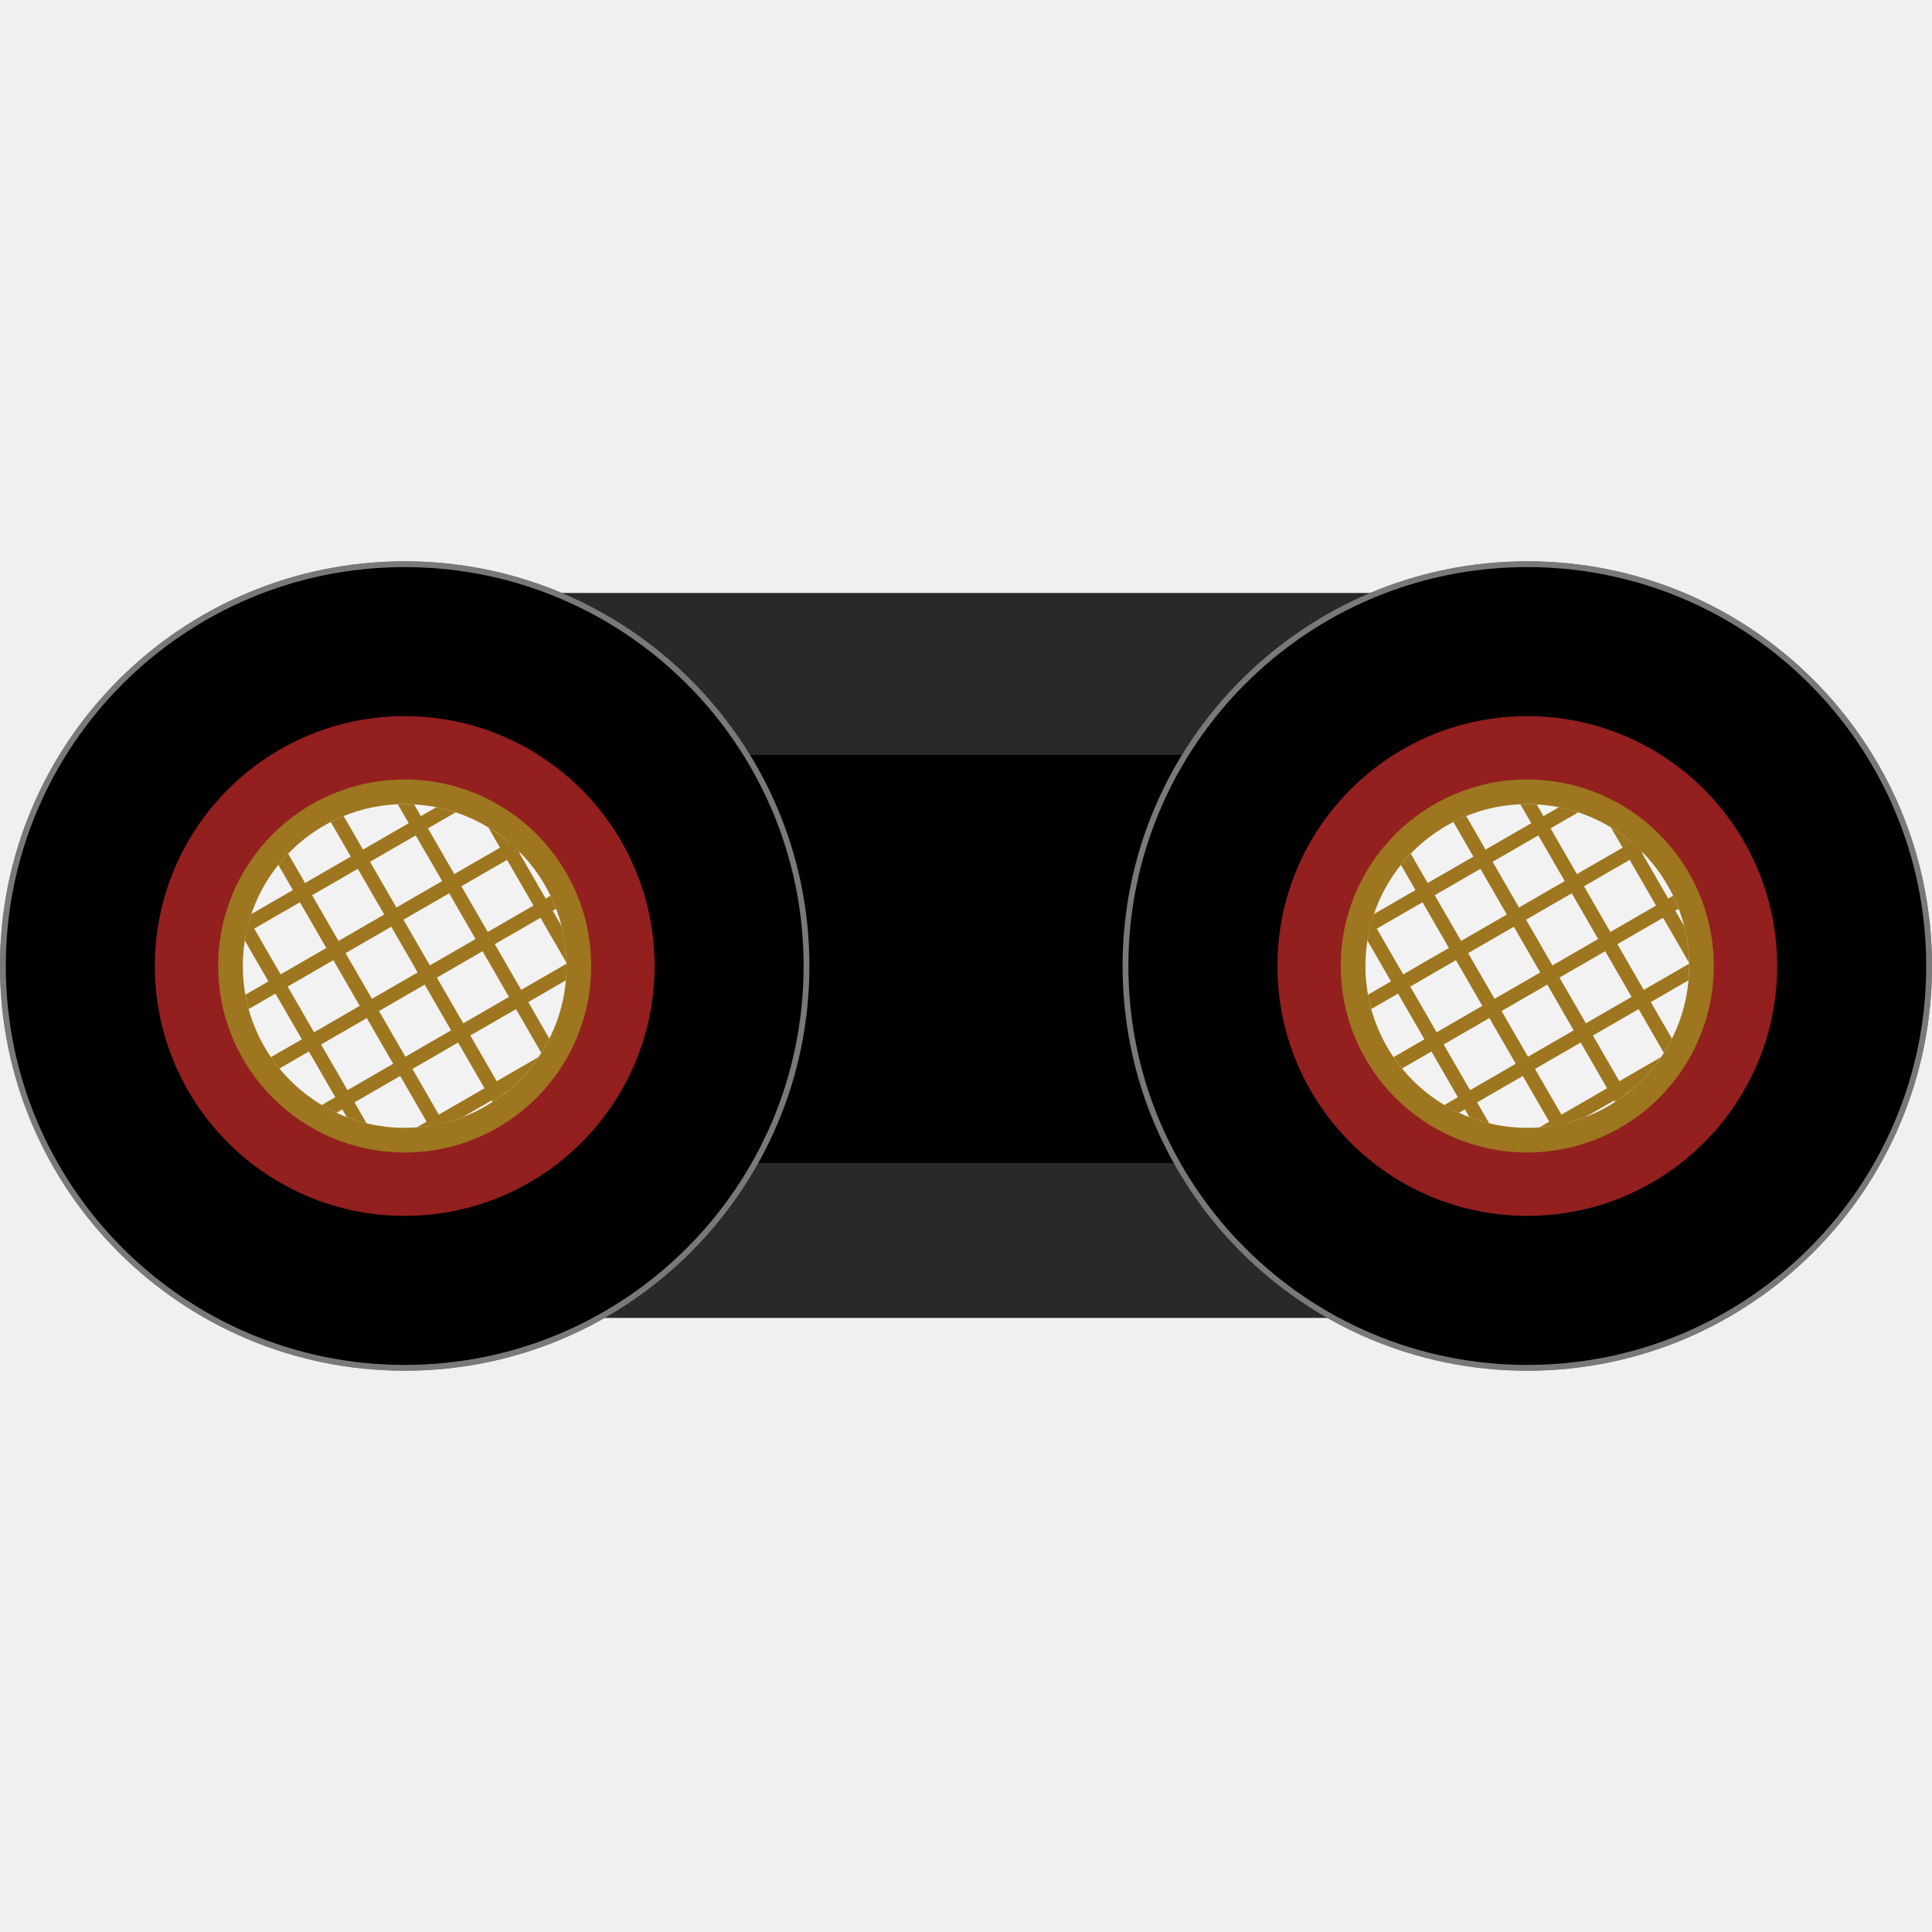
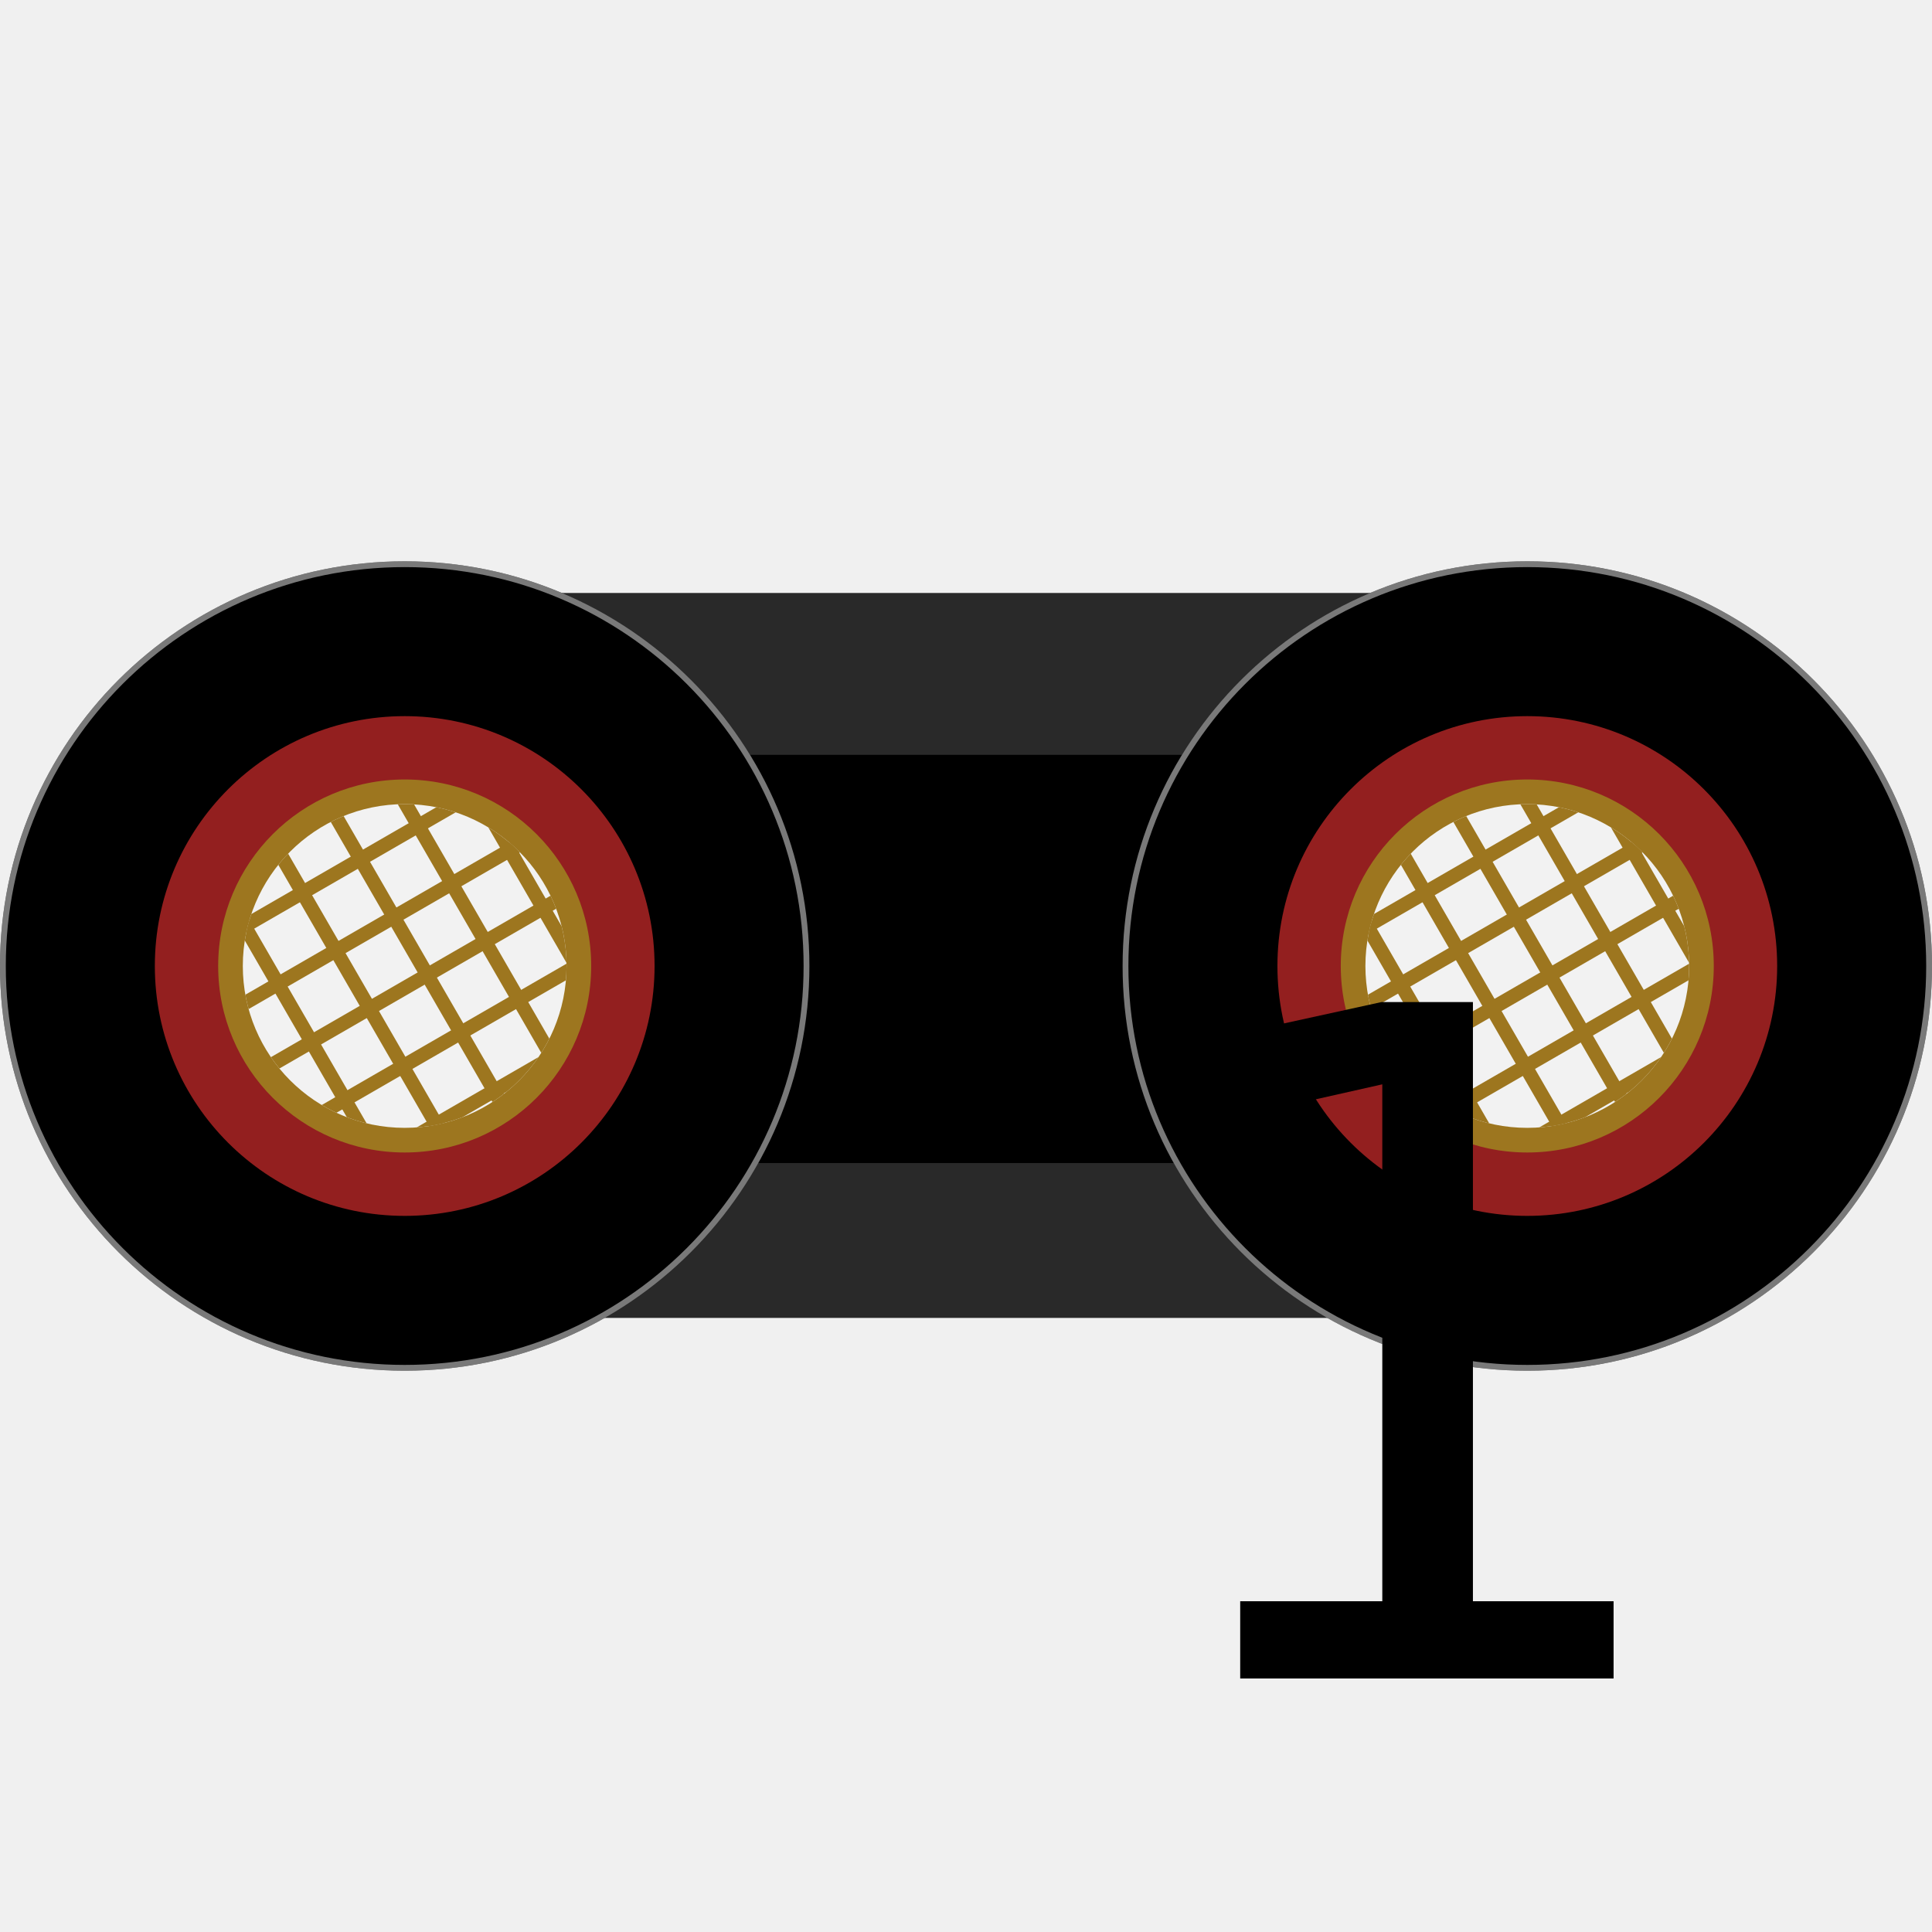
<svg xmlns="http://www.w3.org/2000/svg" viewBox="2330.575 6196.231 83.275 83.275" version="1.1" id="svg5190" width="83.275" height="83.275">
  <defs id="defs5133">
    <style id="style5129">
      .cls-1 {
        fill: #f2f2f2;
      }

      .cls-2 {
        fill: #292929;
      }

      .cls-3 {
        stroke: rgba(242,242,242,0.5);
        stroke-width: 0.25px;
      }

      .cls-4 {
        fill: #931f1f;
      }

      .cls-5 {
        fill: #9d761f;
      }

      .cls-6 {
        clip-path: url(#clip-path);
      }

      .cls-7 {
        stroke: none;
      }

      .cls-8 {
        fill: none;
      }
    </style>
    <clipPath id="clip-path">
      <circle id="guld" class="cls-1" cx="6.977" cy="6.977" r="6.977" style="fill:#f2f2f2" />
    </clipPath>
  </defs>
  <g id="ultra_sonic" data-name="ultra sonic" transform="translate(1222,5578.194)">
    <rect id="Rectangle_1" data-name="Rectangle 1" class="cls-2" width="43.382" height="31.247" transform="translate(1131.024,643.596)" x="0" y="0" style="fill:#292929" />
    <rect id="Rectangle_2" data-name="Rectangle 2" width="25.331" height="17.595" transform="translate(1138.609,650.573)" x="0" y="0" />
    <g id="eye1" transform="translate(1108.575,642.231)">
      <g id="sort" class="cls-3" style="stroke-width:0.25px">
        <circle class="cls-7" cx="17.444" cy="17.444" id="ellipse5137" r="17.444" style="stroke:none" />
        <circle class="cls-8" cx="17.444" cy="17.444" id="ellipse5139" r="17.319" style="fill:none" />
      </g>
      <circle id="rød" class="cls-4" cx="10.77" cy="10.77" transform="translate(6.674,6.674)" r="10.77" style="fill:#931f1f" />
      <circle id="guld-3" data-name="guld" class="cls-5" cx="8.039" cy="8.039" transform="translate(9.404,9.404)" r="8.039" style="fill:#9d761f" />
      <circle id="guld-4" data-name="guld" class="cls-1" cx="6.977" cy="6.977" transform="translate(10.466,10.466)" r="6.977" style="fill:#f2f2f2" />
      <g id="Group_5" data-name="Group 5" transform="translate(10.466,10.466)">
        <g id="Mask_Group_8" data-name="Mask Group 8" class="cls-6" clip-path="url(#clip-path)">
          <g id="Group_17" data-name="Group 17" transform="rotate(-30,2.415942,14.94335)">
            <rect id="Rectangle_84" data-name="Rectangle 84" class="cls-5" width="0.607" height="22.791" transform="translate(2.048)" x="0" y="0" style="fill:#9d761f" />
            <rect id="Rectangle_91" data-name="Rectangle 91" class="cls-5" width="0.607" height="22.507" transform="rotate(-90,10.049,10.049)" x="0" y="0" style="fill:#9d761f" />
            <rect id="Rectangle_85" data-name="Rectangle 85" class="cls-5" width="0.607" height="22.791" transform="translate(4.93)" x="0" y="0" style="fill:#9d761f" />
            <rect id="Rectangle_97" data-name="Rectangle 97" class="cls-5" width="0.607" height="22.507" transform="rotate(-90,8.608,8.608)" x="0" y="0" style="fill:#9d761f" />
            <rect id="Rectangle_86" data-name="Rectangle 86" class="cls-5" width="0.607" height="22.791" transform="translate(7.812)" x="0" y="0" style="fill:#9d761f" />
            <rect id="Rectangle_96" data-name="Rectangle 96" class="cls-5" width="0.607" height="22.507" transform="rotate(-90,7.167,7.167)" x="0" y="0" style="fill:#9d761f" />
            <rect id="Rectangle_87" data-name="Rectangle 87" class="cls-5" width="0.607" height="22.791" transform="translate(10.694)" x="0" y="0" style="fill:#9d761f" />
            <rect id="Rectangle_95" data-name="Rectangle 95" class="cls-5" width="0.607" height="22.507" transform="rotate(-90,5.726,5.726)" x="0" y="0" style="fill:#9d761f" />
            <rect id="Rectangle_88" data-name="Rectangle 88" class="cls-5" width="0.607" height="22.791" transform="translate(13.576)" x="0" y="0" style="fill:#9d761f" />
            <rect id="Rectangle_94" data-name="Rectangle 94" class="cls-5" width="0.607" height="22.507" transform="rotate(-90,4.285,4.285)" x="0" y="0" style="fill:#9d761f" />
            <rect id="Rectangle_89" data-name="Rectangle 89" class="cls-5" width="0.607" height="22.791" transform="translate(16.458)" x="0" y="0" style="fill:#9d761f" />
            <rect id="Rectangle_93" data-name="Rectangle 93" class="cls-5" width="0.607" height="22.507" transform="rotate(-90,2.844,2.844)" x="0" y="0" style="fill:#9d761f" />
            <rect id="Rectangle_90" data-name="Rectangle 90" class="cls-5" width="0.607" height="22.791" transform="translate(19.34)" x="0" y="0" style="fill:#9d761f" />
            <rect id="Rectangle_92" data-name="Rectangle 92" class="cls-5" width="0.607" height="22.507" transform="rotate(-90,1.403,1.403)" x="0" y="0" style="fill:#9d761f" />
          </g>
        </g>
      </g>
    </g>
    <g id="eye2" transform="translate(1156.962,642.231)">
      <g id="sort-2" data-name="sort" class="cls-3" style="stroke-width:0.25px">
        <circle class="cls-7" cx="17.444" cy="17.444" id="ellipse5163" r="17.444" style="stroke:none" />
        <circle class="cls-8" cx="17.444" cy="17.444" id="ellipse5165" r="17.319" style="fill:none" />
      </g>
      <circle id="rød-2" data-name="rød" class="cls-4" cx="10.77" cy="10.77" transform="translate(6.674,6.674)" r="10.77" style="fill:#931f1f" />
      <circle id="guld-5" data-name="guld" class="cls-5" cx="8.039" cy="8.039" transform="translate(9.404,9.404)" r="8.039" style="fill:#9d761f" />
      <circle id="guld-6" data-name="guld" class="cls-1" cx="6.977" cy="6.977" transform="translate(10.466,10.466)" r="6.977" style="fill:#f2f2f2" />
      <g id="Group_18" data-name="Group 18" transform="translate(10.466,10.466)">
        <g id="Mask_Group_8-2" data-name="Mask Group 8" class="cls-6" clip-path="url(#clip-path)">
          <g id="Group_17-2" data-name="Group 17" transform="rotate(-30,2.415942,14.94335)">
            <rect id="Rectangle_84-2" data-name="Rectangle 84" class="cls-5" width="0.607" height="22.791" transform="translate(2.048)" x="0" y="0" style="fill:#9d761f" />
            <rect id="Rectangle_91-2" data-name="Rectangle 91" class="cls-5" width="0.607" height="22.507" transform="rotate(-90,10.049,10.049)" x="0" y="0" style="fill:#9d761f" />
            <rect id="Rectangle_85-2" data-name="Rectangle 85" class="cls-5" width="0.607" height="22.791" transform="translate(4.93)" x="0" y="0" style="fill:#9d761f" />
            <rect id="Rectangle_97-2" data-name="Rectangle 97" class="cls-5" width="0.607" height="22.507" transform="rotate(-90,8.608,8.608)" x="0" y="0" style="fill:#9d761f" />
            <rect id="Rectangle_86-2" data-name="Rectangle 86" class="cls-5" width="0.607" height="22.791" transform="translate(7.812)" x="0" y="0" style="fill:#9d761f" />
            <rect id="Rectangle_96-2" data-name="Rectangle 96" class="cls-5" width="0.607" height="22.507" transform="rotate(-90,7.167,7.167)" x="0" y="0" style="fill:#9d761f" />
            <rect id="Rectangle_87-2" data-name="Rectangle 87" class="cls-5" width="0.607" height="22.791" transform="translate(10.694)" x="0" y="0" style="fill:#9d761f" />
            <rect id="Rectangle_95-2" data-name="Rectangle 95" class="cls-5" width="0.607" height="22.507" transform="rotate(-90,5.726,5.726)" x="0" y="0" style="fill:#9d761f" />
            <rect id="Rectangle_88-2" data-name="Rectangle 88" class="cls-5" width="0.607" height="22.791" transform="translate(13.576)" x="0" y="0" style="fill:#9d761f" />
            <rect id="Rectangle_94-2" data-name="Rectangle 94" class="cls-5" width="0.607" height="22.507" transform="rotate(-90,4.285,4.285)" x="0" y="0" style="fill:#9d761f" />
            <rect id="Rectangle_89-2" data-name="Rectangle 89" class="cls-5" width="0.607" height="22.791" transform="translate(16.458)" x="0" y="0" style="fill:#9d761f" />
            <rect id="Rectangle_93-2" data-name="Rectangle 93" class="cls-5" width="0.607" height="22.507" transform="rotate(-90,2.844,2.844)" x="0" y="0" style="fill:#9d761f" />
            <rect id="Rectangle_90-2" data-name="Rectangle 90" class="cls-5" width="0.607" height="22.791" transform="translate(19.34)" x="0" y="0" style="fill:#9d761f" />
            <rect id="Rectangle_92-2" data-name="Rectangle 92" class="cls-5" width="0.607" height="22.507" transform="rotate(-90,1.403,1.403)" x="0" y="0" style="fill:#9d761f" />
          </g>
        </g>
      </g>
    </g>
  </g>
+   <ellipse style="fill:#ffffff;fill-opacity:1;stroke:none;stroke-opacity:1" id="path4547" cx="2389.806" cy="6255.755" r="20.086" />
+   <text xml:space="preserve" style="font-style:normal;font-variant:normal;font-weight:normal;font-stretch:normal;font-size:40px;line-height:1.25;font-family:consolas;-inkscape-font-specification:consolas;letter-spacing:0px;word-spacing:0px;fill:#000000;fill-opacity:1;stroke:none" x="2378.751" y="6268.578" id="text4545">
+     <tspan id="tspan4543" x="2378.751" y="6268.578">1</tspan>
+   </text>
</svg>
